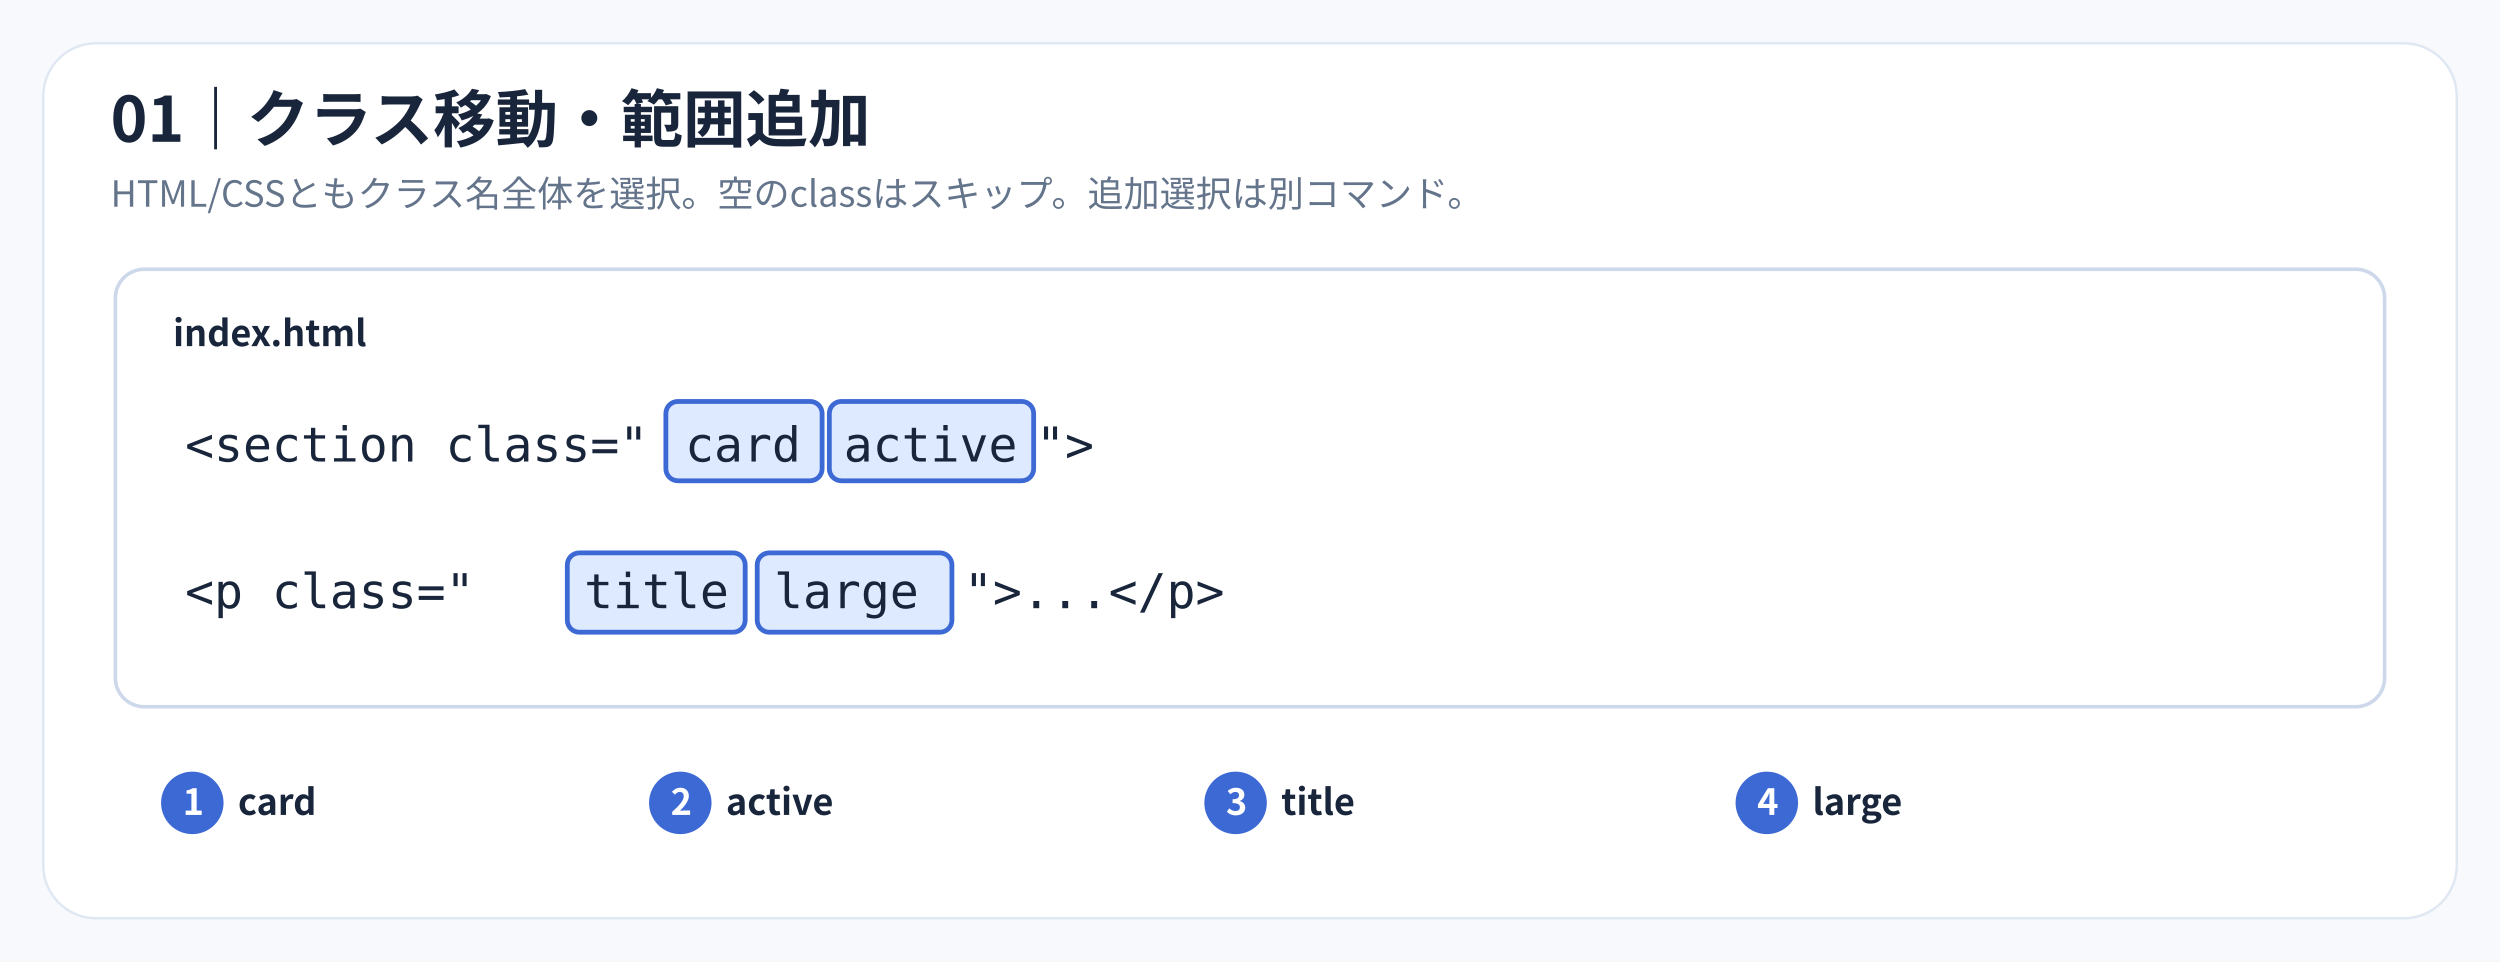
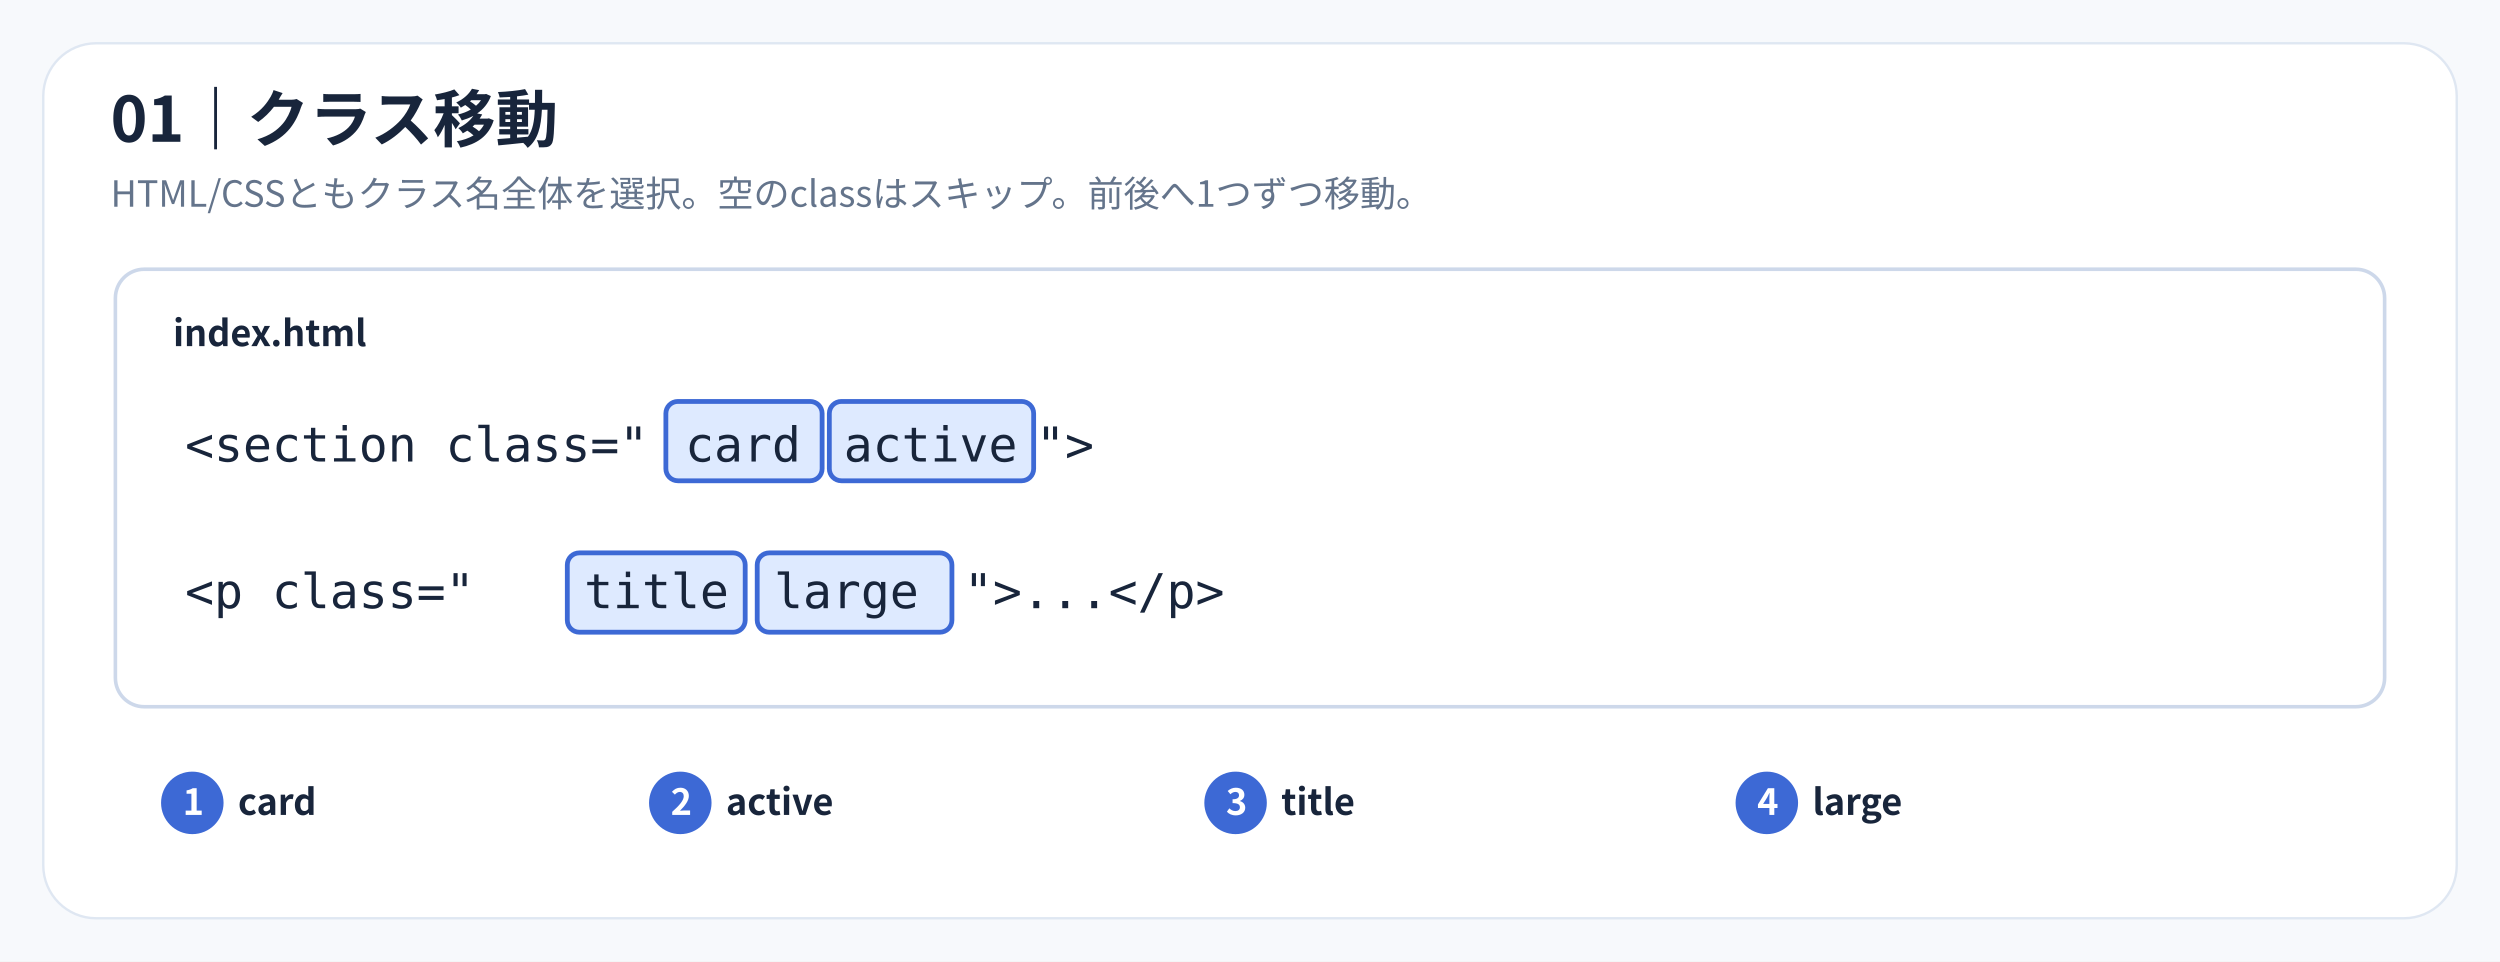
<svg xmlns="http://www.w3.org/2000/svg" width="1040" height="400" viewBox="0 0 1040 400" role="img" aria-labelledby="ttl dsc">
  <style>
svg { background:#F7F9FC; } text{font-family:"Yu Gothic","Noto Sans CJK JP",Meiryo,sans-serif;fill:#18253B}
.t{font-size:26px;font-weight:700}.hint{font-size:15px;fill:#64748b}.boxTitle{font-size:18px;font-weight:700}.code{font-size:20px;font-family:ui-monospace,Consolas,monospace}.small{font-size:15px}.label{font-size:15px;font-weight:700}.num{font-size:15px;font-weight:700;fill:#ffffff}
.flow{stroke:#4F79E9;stroke-width:3;fill:none;stroke-linecap:round;stroke-dasharray:7 8;animation:dash .95s linear infinite}
.hi{fill:#DEEAFF;stroke:#3D69D5;stroke-width:2}.base{fill:#fff;stroke:#CDD8EA;stroke-width:1.5}
.ph1{animation:p1 8s infinite}.ph2{animation:p2 8s infinite}.ph3{animation:p3 8s infinite}.ph4{animation:p4 8s infinite}
.fade1{animation:f1 8s infinite}.fade2{animation:f2 8s infinite}.fade3{animation:f3 8s infinite}.fade4{animation:f4 8s infinite}
.pulse{animation:pulse 2s ease-in-out infinite;transform-box:fill-box;transform-origin:center}
@keyframes dash{to{stroke-dashoffset:-30}}
@keyframes pulse{0%,100%{opacity:.75}50%{opacity:1}}
@keyframes f1{0%,22%,100%{opacity:1}25%,97%{opacity:.16}}
@keyframes f2{0%,24%,100%{opacity:.15}27%,48%{opacity:1}51%,98%{opacity:.15}}
@keyframes f3{0%,49%,100%{opacity:.15}52%,73%{opacity:1}76%,98%{opacity:.15}}
@keyframes f4{0%,74%,100%{opacity:.15}78%,96%{opacity:1}98%{opacity:.15}}
@keyframes p1{0%,22%,100%{opacity:1}25%,97%{opacity:.2}}
@keyframes p2{0%,24%,100%{opacity:.2}27%,48%{opacity:1}51%,98%{opacity:.2}}
@keyframes p3{0%,49%,100%{opacity:.2}52%,73%{opacity:1}76%,98%{opacity:.2}}
@keyframes p4{0%,74%,100%{opacity:.2}78%,96%{opacity:1}98%{opacity:.2}}
@media (prefers-reduced-motion:reduce){*{animation:none!important}}
</style>
  <rect width="1040" height="400" fill="#F7F9FC" />
  <rect x="18" y="18" width="1004" height="364" rx="22" fill="#ffffff" stroke="#DFE7F2" />
-   <text x="46" y="59" class="t">01｜クラス移動・範囲追加</text>
-   <text x="46" y="86" class="hint">HTML/CSSともクラス名全体を選択。空のclassはスキップ。追加選択は別コマンド。</text>
+   <text x="46" y="59" class="t">01｜クラス移動</text>
+   <text x="46" y="86" class="hint">HTML/CSSともクラス名全体を選択。空のclassはスキップ。前後へ1つずつ移動。</text>
  <rect x="48" y="112" width="944" height="182" rx="12" class="base" />
  <text x="72" y="144" class="label">index.html</text>
  <g>
    <text x="77" y="192" class="code">&lt;section class="</text>
    <rect class="hi ph1" x="277" y="167" width="65" height="33" rx="5" />
    <text x="285" y="192" class="code">card</text>
    <rect class="hi ph2" x="345" y="167" width="85" height="33" rx="5" />
    <text x="351" y="192" class="code">active</text>
    <text x="431" y="192" class="code">"&gt;</text>
    <text x="77" y="253" class="code">  &lt;p class="</text>
    <rect class="hi ph3" x="236" y="230" width="74" height="33" rx="5" />
    <text x="243" y="253" class="code">title</text>
    <rect class="hi ph4" x="315" y="230" width="81" height="33" rx="5" />
    <text x="322" y="253" class="code">large</text>
    <text x="401" y="253" class="code">"&gt;...&lt;/p&gt;</text>
  </g>
  <g class="fade1">
    <circle cx="80" cy="334" r="13" fill="#3D69D5" />
    <text x="76" y="339" class="num">1</text>
    <text x="99" y="339" class="label">card</text>
  </g>
  <g class="fade2">
    <circle cx="283" cy="334" r="13" fill="#3D69D5" />
    <text x="279" y="339" class="num">2</text>
    <text x="302" y="339" class="label">active</text>
  </g>
  <g class="fade3">
    <circle cx="514" cy="334" r="13" fill="#3D69D5" />
    <text x="510" y="339" class="num">3</text>
    <text x="533" y="339" class="label">title</text>
  </g>
  <g class="fade4">
    <circle cx="735" cy="334" r="13" fill="#3D69D5" />
    <text x="731" y="339" class="num">4</text>
    <text x="754" y="339" class="label">large</text>
  </g>
</svg>
